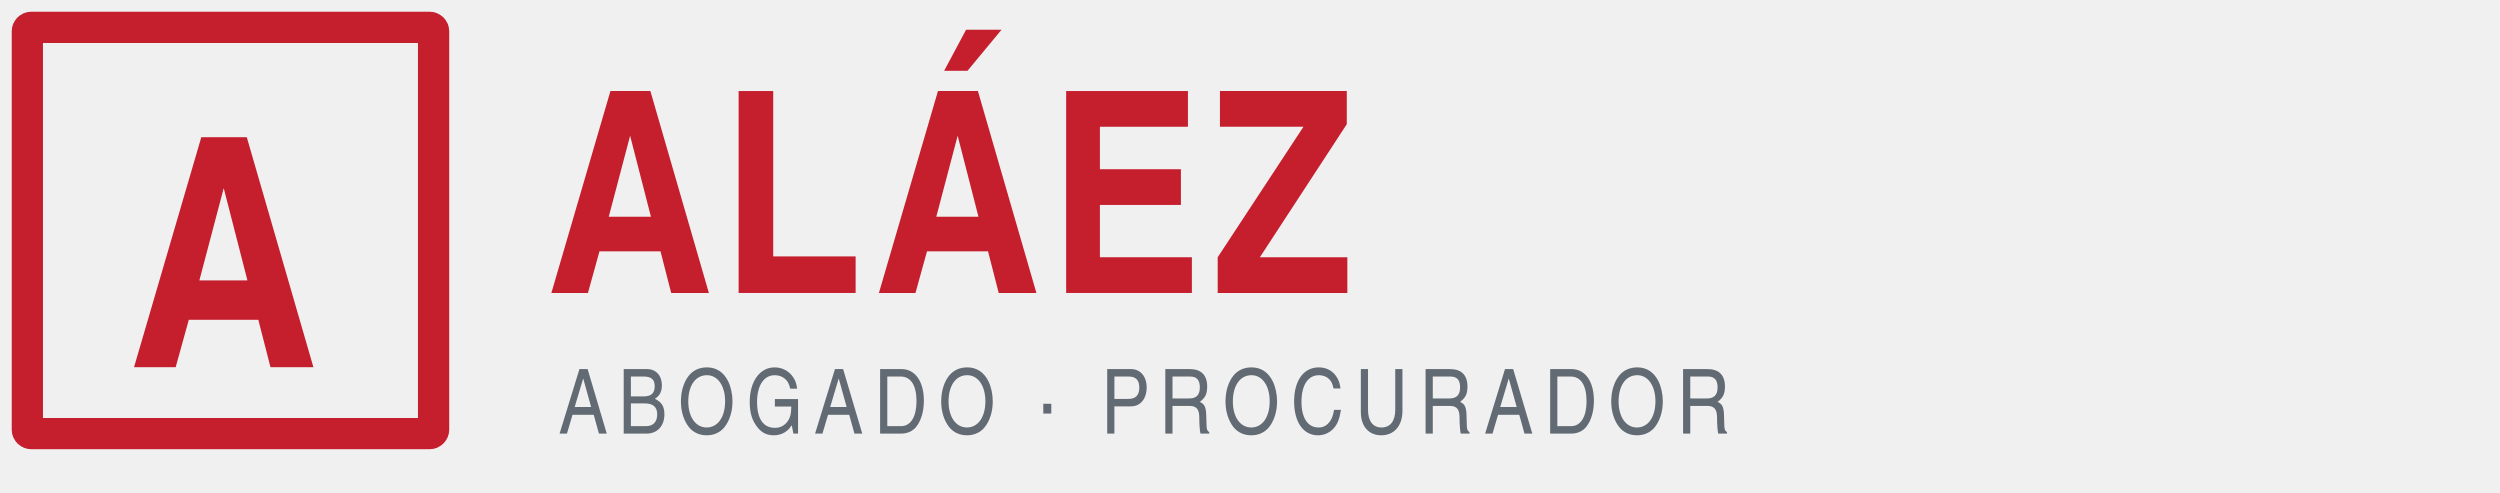
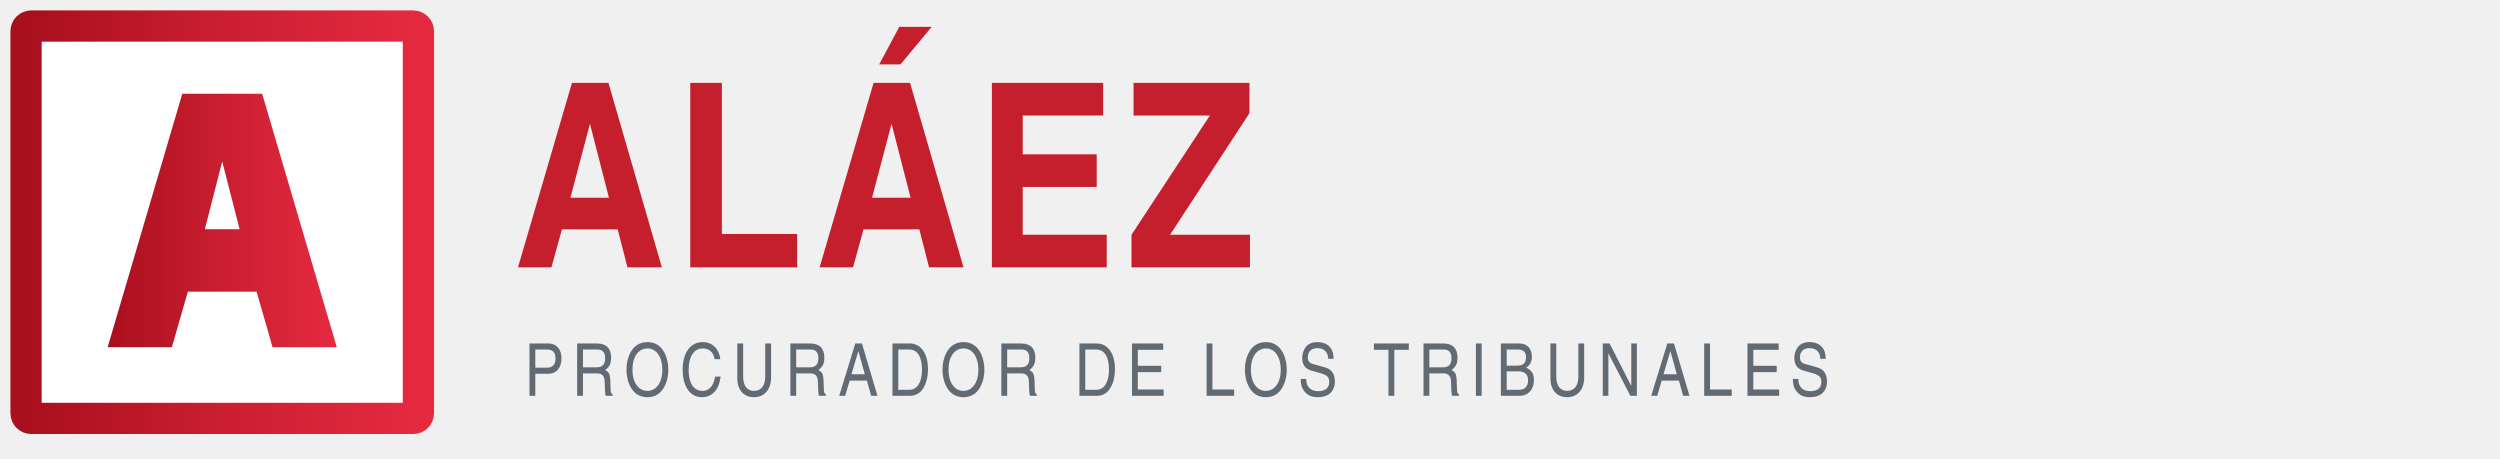
- <svg xmlns="http://www.w3.org/2000/svg" viewBox="0 0 640 126" role="img" aria-labelledby="title desc" version="1.1" id="svg14">
-   <defs id="defs18" />
-   <g fill="#c51f2e" id="g10">
-     <path id="rect4" style="fill:none;stroke:#c51f2e;stroke-width:8" d="m 8,7 h 102 c 0.554,0 1,0.446 1,1 v 102 c 0,0.554 -0.446,1 -1,1 H 8 c -0.554,0 -1,-0.446 -1,-1 V 8 C 7,7.446 7.446,7 8,7 Z" />
-     <g aria-label="A" id="text6" style="font-weight:700;font-size:82px;font-family:'Nimbus Sans Narrow', 'Arial Narrow', sans-serif">
-       <path d="M 48.334,81.864 H 66.128 L 69.244,94 H 80.232 L 63.176,35.124 H 51.532 L 34.312,94 h 10.66 z m 8.938,-33.702 6.068,23.616 h -12.3 z" id="path21" />
+ <svg xmlns="http://www.w3.org/2000/svg" viewBox="0 0 720 132" role="img" aria-labelledby="title desc" version="1.1" id="svg23">
+   <defs id="defs11">
+     <linearGradient id="alaezRed" x1="0%" y1="0%" x2="100%" y2="0%">
+       <stop offset="0%" stop-color="#a90f1d" id="stop4" />
+       <stop offset="48%" stop-color="#c91e30" id="stop6" />
+       <stop offset="100%" stop-color="#e52a40" id="stop8" />
+     </linearGradient>
+   </defs>
+   <g id="g21">
+     <path id="rect13" style="fill:#ffffff;stroke:url(#alaezRed);stroke-width:9" d="m 9,7.5 h 110 c 0.831,0 1.5,0.669 1.5,1.5 v 110 c 0,0.831 -0.669,1.5 -1.5,1.5 H 9 c -0.831,0 -1.5,-0.669 -1.5,-1.5 V 9 C 7.5,8.169 8.169,7.5 9,7.5 Z" />
+     <path fill="url(#alaezRed)" fill-rule="evenodd" d="M 31,100 52.5,27 h 23 L 97,100 H 78.5 L 73.9,84 H 54.1 l -4.6,16 z M 59,66 H 69 L 64,46.5 Z" id="path15" />
+     <g aria-label="ALÁEZ" id="text17" style="font-weight:700;font-size:74px;font-family:'Nimbus Sans Narrow', 'Arial Narrow', sans-serif;letter-spacing:2.4;fill:#c51f2e">
+       <path d="m 161.838,66.048 h 16.058 L 180.708,77 h 9.916 L 175.232,23.868 H 164.724 L 149.184,77 h 9.62 z m 8.066,-30.414 5.476,21.312 h -11.1 z" id="path28" />
+       <path d="m 207.898,23.868 h -9.102 V 77 h 30.784 v -9.62 h -21.682 z" id="path30" />
+       <path d="m 268.314,7.736 h -9.324 l -5.772,10.804 h 6.142 z m -19.61,58.312 h 16.058 l 2.812,10.952 h 9.916 l -15.392,-53.132 h -10.508 L 236.05,77 h 9.62 z m 8.066,-30.414 5.476,21.312 h -11.1 z" id="path32" />
+       <path d="m 317.704,23.868 h -32.042 V 77 h 33.078 v -9.398 h -24.198 V 53.838 h 21.312 V 44.44 h -21.312 V 33.266 h 23.162 z" id="path34" />
+       <path d="m 359.99,67.602 h -23.014 l 22.866,-35.002 v -8.732 h -33.374 v 9.398 h 21.978 l -22.57,34.336 V 77 h 34.114 z" id="path36" />
    </g>
-     <g aria-label="ALÁEZ" id="text8" style="font-weight:700;font-size:72px;font-family:'Nimbus Sans Narrow', 'Arial Narrow', sans-serif;letter-spacing:2">
-       <path d="m 153.464,64.344 h 15.624 L 171.824,75 h 9.648 L 166.496,23.304 H 156.272 L 141.152,75 h 9.36 z m 7.848,-29.592 5.328,20.736 h -10.8 z" id="path24" />
-       <path d="m 197.944,23.304 h -8.856 V 75 h 29.952 v -9.36 h -21.096 z" id="path26" />
-       <path d="m 256.392,7.608 h -9.072 l -5.616,10.512 h 5.976 z m -19.08,56.736 h 15.624 l 2.736,10.656 h 9.648 l -14.976,-51.696 h -10.224 L 225,75 h 9.36 z m 7.848,-29.592 5.328,20.736 h -10.8 z" id="path28" />
-       <path d="m 304.112,23.304 h -31.176 V 75 h 32.184 v -9.144 h -23.544 V 52.464 h 20.736 V 43.32 h -20.736 V 32.448 h 22.536 z" id="path30" />
-       <path d="m 344.92,65.856 h -22.392 l 22.248,-34.056 v -8.496 h -32.472 v 9.144 h 21.384 l -21.96,33.408 V 75 h 33.192 z" id="path32" />
+     <g aria-label="PROCURADOR DE LOS TRIBUNALES" id="text19" style="font-size:21px;font-family:'Nimbus Sans Narrow', 'Arial Narrow', sans-serif;letter-spacing:2.7;fill:#626b73">
+       <path d="m 154.171,107.637 h 3.864 c 2.226,0 3.675,-1.764 3.675,-4.452 0,-2.562 -1.47,-4.263 -3.675,-4.263 h -5.544 V 114 h 1.68 z m 0,-6.972 h 3.36 c 1.659,0 2.457,0.84 2.457,2.583 0,1.764 -0.84,2.646 -2.52,2.646 h -3.297 z" id="path39" />
+       <path d="m 167.896,107.532 h 4.053 c 1.554,0.021 2.205,0.819 2.205,2.688 0,1.596 0.126,3.171 0.273,3.78 h 2.058 v -0.336 c -0.504,-0.357 -0.588,-0.588 -0.63,-1.512 l -0.084,-2.73 c -0.105,-1.722 -0.42,-2.331 -1.491,-2.835 1.281,-0.966 1.722,-1.869 1.722,-3.591 0,-2.667 -1.407,-4.074 -4.053,-4.074 h -5.733 V 114 h 1.68 z m 0,-6.867 h 4.158 c 1.491,0 2.226,0.819 2.226,2.499 0,1.806 -0.798,2.625 -2.52,2.625 h -3.864 z" id="path41" />
+       <path d="m 186.535,98.523 c -1.785,0 -3.213,0.651 -4.242,1.911 -1.197,1.47 -1.869,3.654 -1.869,6.048 0,2.352 0.672,4.494 1.869,6.006 0.987,1.239 2.457,1.911 4.158,1.911 1.701,0 3.171,-0.672 4.158,-1.911 1.197,-1.512 1.869,-3.654 1.869,-6.006 0,-1.68 -0.357,-3.339 -0.987,-4.662 -1.05,-2.163 -2.772,-3.297 -4.956,-3.297 z m -0.021,1.827 c 2.52,0 4.242,2.478 4.242,6.111 0,3.675 -1.722,6.111 -4.305,6.111 -2.583,0 -4.305,-2.436 -4.305,-6.09 0,-3.738 1.701,-6.132 4.368,-6.132 z" id="path43" />
+       <path d="m 207.442,103.458 c -0.147,-1.176 -0.336,-1.764 -0.798,-2.541 -0.882,-1.533 -2.415,-2.394 -4.263,-2.394 -3.549,0 -5.775,3.066 -5.775,7.959 0,4.851 2.163,7.917 5.565,7.917 1.365,0 2.646,-0.525 3.57,-1.512 0.945,-0.966 1.407,-2.058 1.827,-4.431 h -1.617 c -0.252,1.302 -0.462,1.911 -0.903,2.583 -0.693,1.029 -1.575,1.533 -2.73,1.533 -2.52,0 -3.99,-2.205 -3.99,-6.027 0,-3.885 1.533,-6.195 4.095,-6.195 0.861,0 1.659,0.294 2.247,0.798 0.609,0.546 0.882,1.113 1.155,2.31 z" id="path45" />
+       <path d="m 220.39,98.922 v 9.534 c 0,2.625 -1.176,4.116 -3.213,4.116 -2.016,0 -3.15,-1.491 -3.15,-4.158 v -9.492 h -1.68 v 10.059 c 0,3.318 1.848,5.418 4.767,5.418 3.024,0 4.956,-2.226 4.956,-5.691 v -9.786 z" id="path47" />
+       <path d="m 229.306,107.532 h 4.053 c 1.554,0.021 2.205,0.819 2.205,2.688 0,1.596 0.126,3.171 0.273,3.78 h 2.058 v -0.336 c -0.504,-0.357 -0.588,-0.588 -0.63,-1.512 l -0.084,-2.73 c -0.105,-1.722 -0.42,-2.331 -1.491,-2.835 1.281,-0.966 1.722,-1.869 1.722,-3.591 0,-2.667 -1.407,-4.074 -4.053,-4.074 h -5.733 V 114 h 1.68 z m 0,-6.867 h 4.158 c 1.491,0 2.226,0.819 2.226,2.499 0,1.806 -0.798,2.625 -2.52,2.625 h -3.864 z" id="path49" />
+       <path d="m 249.667,109.611 1.218,4.389 h 1.827 l -4.473,-15.078 h -1.911 l -4.641,15.078 h 1.722 l 1.302,-4.389 z m -4.452,-1.827 1.995,-6.678 1.848,6.678 z" id="path51" />
+       <path d="m 257.029,114 h 4.956 c 1.428,0 2.667,-0.567 3.507,-1.617 1.134,-1.449 1.764,-3.591 1.764,-6.09 0,-4.473 -2.037,-7.371 -5.208,-7.371 h -5.019 z m 1.68,-13.335 h 3.129 c 2.373,0 3.696,2.058 3.696,5.796 0,3.591 -1.365,5.796 -3.591,5.796 h -3.234 z" id="path53" />
+       <path d="m 277.558,98.523 c -1.785,0 -3.213,0.651 -4.242,1.911 -1.197,1.47 -1.869,3.654 -1.869,6.048 0,2.352 0.672,4.494 1.869,6.006 0.987,1.239 2.457,1.911 4.158,1.911 1.701,0 3.171,-0.672 4.158,-1.911 1.197,-1.512 1.869,-3.654 1.869,-6.006 0,-1.68 -0.357,-3.339 -0.987,-4.662 -1.05,-2.163 -2.772,-3.297 -4.956,-3.297 z m -0.021,1.827 c 2.52,0 4.242,2.478 4.242,6.111 0,3.675 -1.722,6.111 -4.305,6.111 -2.583,0 -4.305,-2.436 -4.305,-6.09 0,-3.738 1.701,-6.132 4.368,-6.132 z" id="path55" />
+       <path d="m 290.065,107.532 h 4.053 c 1.554,0.021 2.205,0.819 2.205,2.688 0,1.596 0.126,3.171 0.273,3.78 h 2.058 v -0.336 c -0.504,-0.357 -0.588,-0.588 -0.63,-1.512 l -0.084,-2.73 c -0.105,-1.722 -0.42,-2.331 -1.491,-2.835 1.281,-0.966 1.722,-1.869 1.722,-3.591 0,-2.667 -1.407,-4.074 -4.053,-4.074 h -5.733 V 114 h 1.68 z m 0,-6.867 h 4.158 c 1.491,0 2.226,0.819 2.226,2.499 0,1.806 -0.798,2.625 -2.52,2.625 h -3.864 z" id="path57" />
+       <path d="m 310.879,114 h 4.956 c 1.428,0 2.667,-0.567 3.507,-1.617 1.134,-1.449 1.764,-3.591 1.764,-6.09 0,-4.473 -2.037,-7.371 -5.208,-7.371 h -5.019 z m 1.68,-13.335 h 3.129 c 2.373,0 3.696,2.058 3.696,5.796 0,3.591 -1.365,5.796 -3.591,5.796 h -3.234 z" id="path59" />
+       <path d="m 335.125,112.173 h -7.434 v -4.998 h 6.741 v -1.827 h -6.741 v -4.599 h 7.308 v -1.827 h -8.988 V 114 h 9.114 z" id="path61" />
+       <path d="m 349.177,98.922 h -1.68 V 114 h 7.938 v -1.827 h -6.258 z" id="path63" />
+       <path d="m 364.645,98.523 c -1.785,0 -3.213,0.651 -4.242,1.911 -1.197,1.47 -1.869,3.654 -1.869,6.048 0,2.352 0.672,4.494 1.869,6.006 0.987,1.239 2.457,1.911 4.158,1.911 1.701,0 3.171,-0.672 4.158,-1.911 1.197,-1.512 1.869,-3.654 1.869,-6.006 0,-1.68 -0.357,-3.339 -0.987,-4.662 -1.05,-2.163 -2.772,-3.297 -4.956,-3.297 z m -0.021,1.827 c 2.52,0 4.242,2.478 4.242,6.111 0,3.675 -1.722,6.111 -4.305,6.111 -2.583,0 -4.305,-2.436 -4.305,-6.09 0,-3.738 1.701,-6.132 4.368,-6.132 z" id="path65" />
+       <path d="m 384.103,103.332 c -0.105,-1.344 -0.252,-1.974 -0.63,-2.709 -0.735,-1.344 -2.163,-2.1 -4.032,-2.1 -1.491,0 -2.625,0.462 -3.381,1.407 -0.651,0.84 -1.029,1.974 -1.029,3.192 0,1.911 0.882,3.129 2.625,3.612 l 2.541,0.714 c 2.037,0.588 2.625,1.155 2.625,2.604 0,1.659 -1.155,2.604 -3.171,2.604 -1.386,0 -2.415,-0.504 -2.982,-1.47 -0.336,-0.567 -0.462,-1.071 -0.483,-2.058 h -1.575 c 0.021,1.617 0.252,2.499 0.903,3.381 0.945,1.323 2.163,1.89 4.053,1.89 3.045,0 4.872,-1.701 4.872,-4.536 0,-2.142 -0.966,-3.549 -2.814,-4.053 l -3.528,-0.987 c -1.008,-0.273 -1.449,-0.882 -1.449,-1.953 0,-1.638 1.029,-2.604 2.793,-2.604 1.155,0 2.079,0.462 2.604,1.281 0.294,0.504 0.42,0.945 0.483,1.785 z" id="path67" />
+       <path d="m 395.677,100.749 h 4.2 V 114 h 1.68 v -13.251 h 4.179 v -1.827 h -10.059 z" id="path69" />
+       <path d="m 411.649,107.532 h 4.053 c 1.554,0.021 2.205,0.819 2.205,2.688 0,1.596 0.126,3.171 0.273,3.78 h 2.058 v -0.336 c -0.504,-0.357 -0.588,-0.588 -0.63,-1.512 l -0.084,-2.73 c -0.105,-1.722 -0.42,-2.331 -1.491,-2.835 1.281,-0.966 1.722,-1.869 1.722,-3.591 0,-2.667 -1.407,-4.074 -4.053,-4.074 h -5.733 V 114 h 1.68 z m 0,-6.867 h 4.158 c 1.491,0 2.226,0.819 2.226,2.499 0,1.806 -0.798,2.625 -2.52,2.625 h -3.864 z" id="path71" />
+       <path d="m 426.718,98.922 h -1.659 V 114 h 1.659 z" id="path73" />
+       <path d="m 432.253,114 h 5.334 c 2.52,0 4.179,-1.785 4.179,-4.494 0,-1.848 -0.609,-2.835 -2.226,-3.633 1.134,-0.735 1.638,-1.701 1.638,-3.15 0,-2.289 -1.386,-3.801 -3.486,-3.801 h -5.439 z m 1.68,-13.335 h 3.024 c 1.743,0 2.541,0.693 2.541,2.247 0,1.638 -0.819,2.394 -2.562,2.394 h -3.003 z m 0,6.279 h 3.276 c 1.911,0 2.877,0.861 2.877,2.562 0,1.743 -0.945,2.751 -2.583,2.751 h -3.57 z" id="path75" />
+       <path d="m 454.567,98.922 v 9.534 c 0,2.625 -1.176,4.116 -3.213,4.116 -2.016,0 -3.15,-1.491 -3.15,-4.158 v -9.492 h -1.68 v 10.059 c 0,3.318 1.848,5.418 4.767,5.418 3.024,0 4.956,-2.226 4.956,-5.691 v -9.786 z" id="path77" />
+       <path d="m 469.804,111.165 -6.237,-12.243 h -1.974 V 114 h 1.617 v -12.243 l 6.342,12.243 h 1.869 V 98.922 h -1.617 z" id="path79" />
+       <path d="m 483.529,109.611 1.218,4.389 h 1.827 l -4.473,-15.078 h -1.911 l -4.641,15.078 h 1.722 l 1.302,-4.389 z m -4.452,-1.827 1.995,-6.678 1.848,6.678 z" id="path81" />
+       <path d="m 492.487,98.922 h -1.68 V 114 h 7.938 v -1.827 h -6.258 z" id="path83" />
+       <path d="m 512.386,112.173 h -7.434 v -4.998 h 6.741 v -1.827 h -6.741 v -4.599 h 7.308 v -1.827 h -8.988 V 114 h 9.114 z" id="path85" />
+       <path d="m 525.838,103.332 c -0.105,-1.344 -0.252,-1.974 -0.63,-2.709 -0.735,-1.344 -2.163,-2.1 -4.032,-2.1 -1.491,0 -2.625,0.462 -3.381,1.407 -0.651,0.84 -1.029,1.974 -1.029,3.192 0,1.911 0.882,3.129 2.625,3.612 l 2.541,0.714 c 2.037,0.588 2.625,1.155 2.625,2.604 0,1.659 -1.155,2.604 -3.171,2.604 -1.386,0 -2.415,-0.504 -2.982,-1.47 -0.336,-0.567 -0.462,-1.071 -0.483,-2.058 h -1.575 c 0.021,1.617 0.252,2.499 0.903,3.381 0.945,1.323 2.163,1.89 4.053,1.89 3.045,0 4.872,-1.701 4.872,-4.536 0,-2.142 -0.966,-3.549 -2.814,-4.053 l -3.528,-0.987 c -1.008,-0.273 -1.449,-0.882 -1.449,-1.953 0,-1.638 1.029,-2.604 2.793,-2.604 1.155,0 2.079,0.462 2.604,1.281 0.294,0.504 0.42,0.945 0.483,1.785 z" id="path87" />
    </g>
  </g>
-   <g aria-label="ABOGADO · PROCURADOR" id="text12" style="font-size:23px;font-family:'Nimbus Sans Narrow', 'Arial Narrow', sans-serif;letter-spacing:2.8;fill:#626b73">
-     <path d="m 151.993,106.193 1.334,4.807 h 2.001 l -4.899,-16.514 h -2.093 L 143.253,111 h 1.886 l 1.426,-4.807 z m -4.876,-2.001 2.185,-7.314 2.024,7.314 z" id="path35" />
-     <path d="m 159.669,111 h 5.842 c 2.76,0 4.577,-1.955 4.577,-4.922 0,-2.024 -0.667,-3.105 -2.438,-3.979 1.242,-0.805 1.794,-1.863 1.794,-3.45 0,-2.507 -1.518,-4.163 -3.818,-4.163 h -5.957 z m 1.84,-14.605 h 3.312 c 1.909,0 2.783,0.759 2.783,2.461 0,1.794 -0.897,2.622 -2.806,2.622 h -3.289 z m 0,6.877 h 3.588 c 2.093,0 3.151,0.943 3.151,2.806 0,1.909 -1.035,3.013 -2.829,3.013 h -3.91 z" id="path37" />
-     <path d="m 181.007,94.049 c -1.955,0 -3.519,0.713 -4.646,2.093 -1.311,1.61 -2.047,4.002 -2.047,6.624 0,2.576 0.736,4.922 2.047,6.578 1.081,1.357 2.691,2.093 4.554,2.093 1.863,0 3.473,-0.736 4.554,-2.093 1.311,-1.656 2.047,-4.002 2.047,-6.578 0,-1.84 -0.391,-3.657 -1.081,-5.106 -1.15,-2.369 -3.036,-3.611 -5.428,-3.611 z m -0.023,2.001 c 2.76,0 4.646,2.714 4.646,6.693 0,4.025 -1.886,6.693 -4.715,6.693 -2.829,0 -4.715,-2.668 -4.715,-6.67 0,-4.094 1.863,-6.716 4.784,-6.716 z" id="path39" />
-     <path d="m 198.366,104.077 h 4.209 c -0.023,1.978 -0.322,2.99 -1.081,3.956 -0.805,1.012 -1.84,1.495 -3.105,1.495 -2.99,0 -4.577,-2.3 -4.577,-6.647 0,-4.209 1.748,-6.831 4.531,-6.831 0.966,0 1.932,0.322 2.576,0.897 0.713,0.598 1.058,1.219 1.38,2.553 h 1.771 c -0.184,-1.265 -0.391,-1.909 -0.874,-2.714 -1.035,-1.702 -2.852,-2.737 -4.876,-2.737 -3.818,0 -6.394,3.588 -6.394,8.901 0,2.829 0.667,4.899 2.139,6.624 1.081,1.288 2.346,1.863 4.048,1.863 1.035,0 1.955,-0.253 2.829,-0.782 0.713,-0.46 1.104,-0.851 1.748,-1.794 l 0.414,2.139 h 1.196 v -8.832 h -5.934 z" id="path41" />
-     <path d="m 217.404,106.193 1.334,4.807 h 2.001 l -4.899,-16.514 h -2.093 l -5.083,16.514 h 1.886 l 1.426,-4.807 z m -4.876,-2.001 2.185,-7.314 2.024,7.314 z" id="path43" />
-     <path d="m 225.31,111 h 5.428 c 1.564,0 2.921,-0.621 3.841,-1.771 1.242,-1.587 1.932,-3.933 1.932,-6.67 0,-4.899 -2.231,-8.073 -5.704,-8.073 h -5.497 z m 1.84,-14.605 h 3.427 c 2.599,0 4.048,2.254 4.048,6.348 0,3.933 -1.495,6.348 -3.933,6.348 h -3.542 z" id="path45" />
-     <path d="m 247.637,94.049 c -1.955,0 -3.519,0.713 -4.646,2.093 -1.311,1.61 -2.047,4.002 -2.047,6.624 0,2.576 0.736,4.922 2.047,6.578 1.081,1.357 2.691,2.093 4.554,2.093 1.863,0 3.473,-0.736 4.554,-2.093 1.311,-1.656 2.047,-4.002 2.047,-6.578 0,-1.84 -0.391,-3.657 -1.081,-5.106 -1.15,-2.369 -3.036,-3.611 -5.428,-3.611 z m -0.023,2.001 c 2.76,0 4.646,2.714 4.646,6.693 0,4.025 -1.886,6.693 -4.715,6.693 -2.829,0 -4.715,-2.668 -4.715,-6.67 0,-4.094 1.863,-6.716 4.784,-6.716 z" id="path47" />
-     <path d="m 269.13,103.364 h -2.047 v 2.507 h 2.047 z" id="path49" />
-     <path d="m 285.287,104.031 h 4.232 c 2.438,0 4.025,-1.932 4.025,-4.876 0,-2.806 -1.61,-4.669 -4.025,-4.669 h -6.072 V 111 h 1.84 z m 0,-7.636 h 3.68 c 1.817,0 2.691,0.92 2.691,2.829 0,1.932 -0.92,2.898 -2.76,2.898 h -3.611 z" id="path51" />
-     <path d="m 300.162,103.916 h 4.439 c 1.702,0.023 2.415,0.897 2.415,2.944 0,1.748 0.138,3.473 0.299,4.14 h 2.254 v -0.368 c -0.552,-0.391 -0.644,-0.644 -0.69,-1.656 l -0.092,-2.99 c -0.115,-1.886 -0.46,-2.553 -1.633,-3.105 1.403,-1.058 1.886,-2.047 1.886,-3.933 0,-2.921 -1.541,-4.462 -4.439,-4.462 h -6.279 V 111 h 1.84 z m 0,-7.521 h 4.554 c 1.633,0 2.438,0.897 2.438,2.737 0,1.978 -0.874,2.875 -2.76,2.875 h -4.232 z" id="path53" />
-     <path d="m 320.419,94.049 c -1.955,0 -3.519,0.713 -4.646,2.093 -1.311,1.61 -2.047,4.002 -2.047,6.624 0,2.576 0.736,4.922 2.047,6.578 1.081,1.357 2.691,2.093 4.554,2.093 1.863,0 3.473,-0.736 4.554,-2.093 1.311,-1.656 2.047,-4.002 2.047,-6.578 0,-1.84 -0.391,-3.657 -1.081,-5.106 -1.15,-2.369 -3.036,-3.611 -5.428,-3.611 z m -0.023,2.001 c 2.76,0 4.646,2.714 4.646,6.693 0,4.025 -1.886,6.693 -4.715,6.693 -2.829,0 -4.715,-2.668 -4.715,-6.67 0,-4.094 1.863,-6.716 4.784,-6.716 z" id="path55" />
-     <path d="m 343.16,99.454 c -0.161,-1.288 -0.368,-1.932 -0.874,-2.783 -0.966,-1.679 -2.645,-2.622 -4.669,-2.622 -3.887,0 -6.325,3.358 -6.325,8.717 0,5.313 2.369,8.671 6.095,8.671 1.495,0 2.898,-0.575 3.91,-1.656 1.035,-1.058 1.541,-2.254 2.001,-4.853 h -1.771 c -0.276,1.426 -0.506,2.093 -0.989,2.829 -0.759,1.127 -1.725,1.679 -2.99,1.679 -2.76,0 -4.37,-2.415 -4.37,-6.601 0,-4.255 1.679,-6.785 4.485,-6.785 0.943,0 1.817,0.322 2.461,0.874 0.667,0.598 0.966,1.219 1.265,2.53 z" id="path57" />
-     <path d="m 357.184,94.486 v 10.442 c 0,2.875 -1.288,4.508 -3.519,4.508 -2.208,0 -3.45,-1.633 -3.45,-4.554 V 94.486 h -1.84 v 11.017 c 0,3.634 2.024,5.934 5.221,5.934 3.312,0 5.428,-2.438 5.428,-6.233 V 94.486 Z" id="path59" />
-     <path d="m 366.792,103.916 h 4.439 c 1.702,0.023 2.415,0.897 2.415,2.944 0,1.748 0.138,3.473 0.299,4.14 h 2.254 v -0.368 c -0.552,-0.391 -0.644,-0.644 -0.69,-1.656 l -0.092,-2.99 c -0.115,-1.886 -0.46,-2.553 -1.633,-3.105 1.403,-1.058 1.886,-2.047 1.886,-3.933 0,-2.921 -1.541,-4.462 -4.439,-4.462 h -6.279 V 111 h 1.84 z m 0,-7.521 h 4.554 c 1.633,0 2.438,0.897 2.438,2.737 0,1.978 -0.874,2.875 -2.76,2.875 h -4.232 z" id="path61" />
-     <path d="m 388.935,106.193 1.334,4.807 h 2.001 l -4.899,-16.514 h -2.093 l -5.083,16.514 h 1.886 l 1.426,-4.807 z m -4.876,-2.001 2.185,-7.314 2.024,7.314 z" id="path63" />
-     <path d="m 396.841,111 h 5.428 c 1.564,0 2.921,-0.621 3.841,-1.771 1.242,-1.587 1.932,-3.933 1.932,-6.67 0,-4.899 -2.231,-8.073 -5.704,-8.073 h -5.497 z m 1.84,-14.605 h 3.427 c 2.599,0 4.048,2.254 4.048,6.348 0,3.933 -1.495,6.348 -3.933,6.348 h -3.542 z" id="path65" />
-     <path d="m 419.168,94.049 c -1.955,0 -3.519,0.713 -4.646,2.093 -1.311,1.61 -2.047,4.002 -2.047,6.624 0,2.576 0.736,4.922 2.047,6.578 1.081,1.357 2.691,2.093 4.554,2.093 1.863,0 3.473,-0.736 4.554,-2.093 1.311,-1.656 2.047,-4.002 2.047,-6.578 0,-1.84 -0.391,-3.657 -1.081,-5.106 -1.15,-2.369 -3.036,-3.611 -5.428,-3.611 z m -0.023,2.001 c 2.76,0 4.646,2.714 4.646,6.693 0,4.025 -1.886,6.693 -4.715,6.693 -2.829,0 -4.715,-2.668 -4.715,-6.67 0,-4.094 1.863,-6.716 4.784,-6.716 z" id="path67" />
-     <path d="m 432.709,103.916 h 4.439 c 1.702,0.023 2.415,0.897 2.415,2.944 0,1.748 0.138,3.473 0.299,4.14 h 2.254 v -0.368 c -0.552,-0.391 -0.644,-0.644 -0.69,-1.656 l -0.092,-2.99 c -0.115,-1.886 -0.46,-2.553 -1.633,-3.105 1.403,-1.058 1.886,-2.047 1.886,-3.933 0,-2.921 -1.541,-4.462 -4.439,-4.462 h -6.279 V 111 h 1.84 z m 0,-7.521 h 4.554 c 1.633,0 2.438,0.897 2.438,2.737 0,1.978 -0.874,2.875 -2.76,2.875 h -4.232 z" id="path69" />
-   </g>
</svg>
